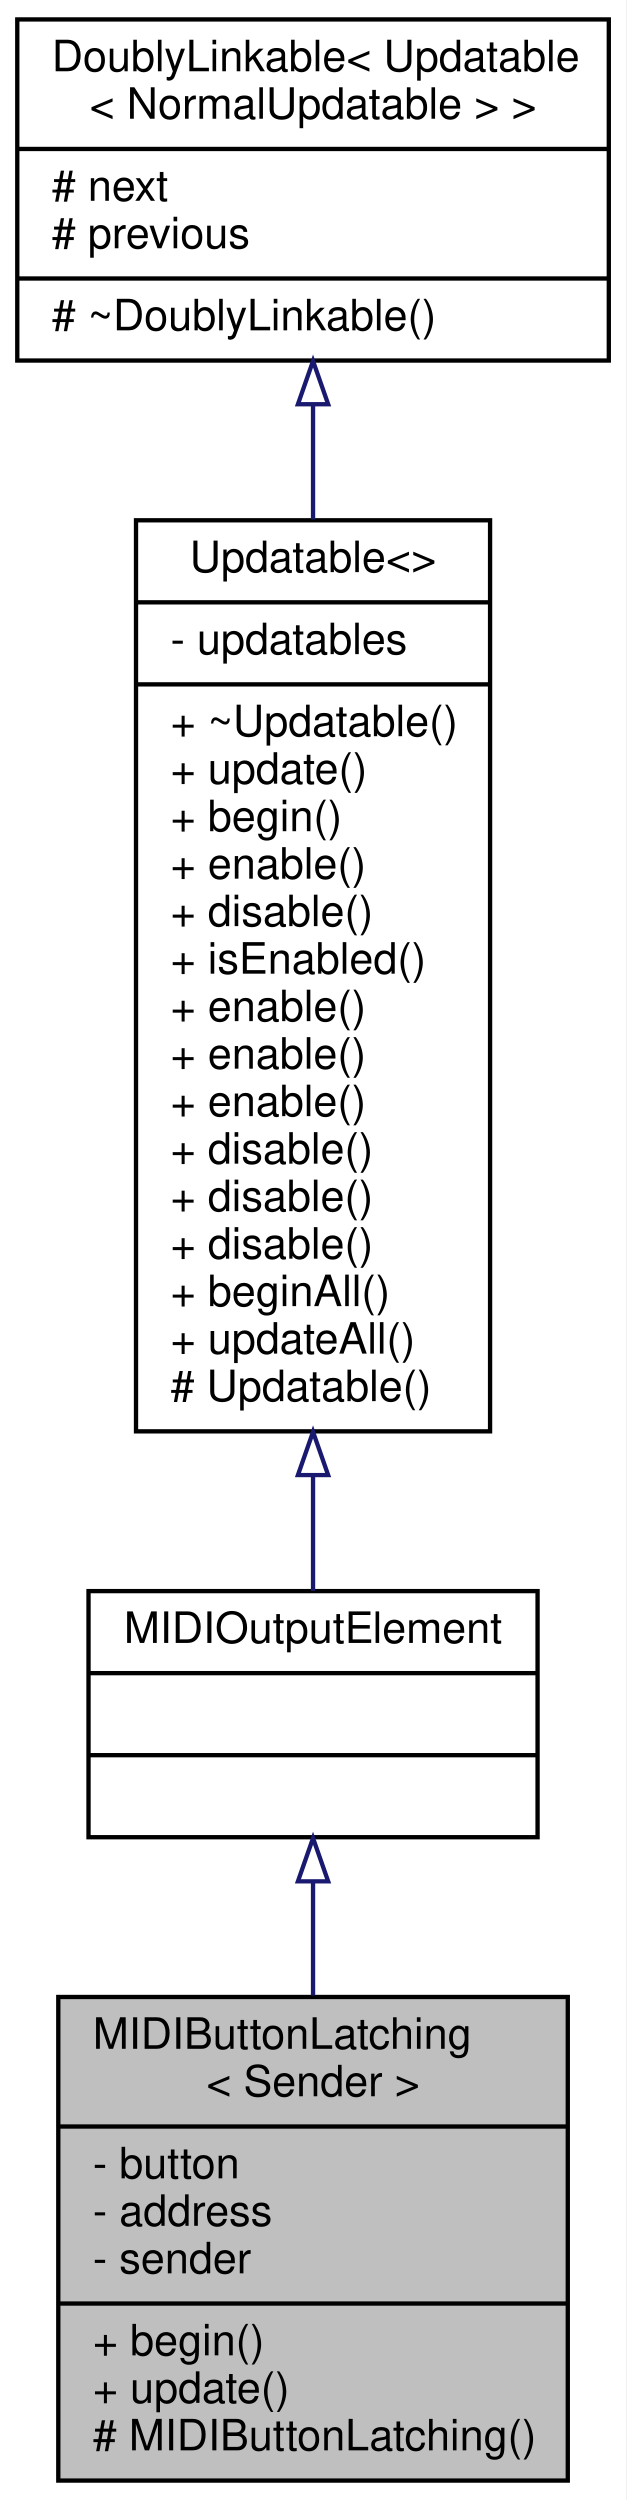
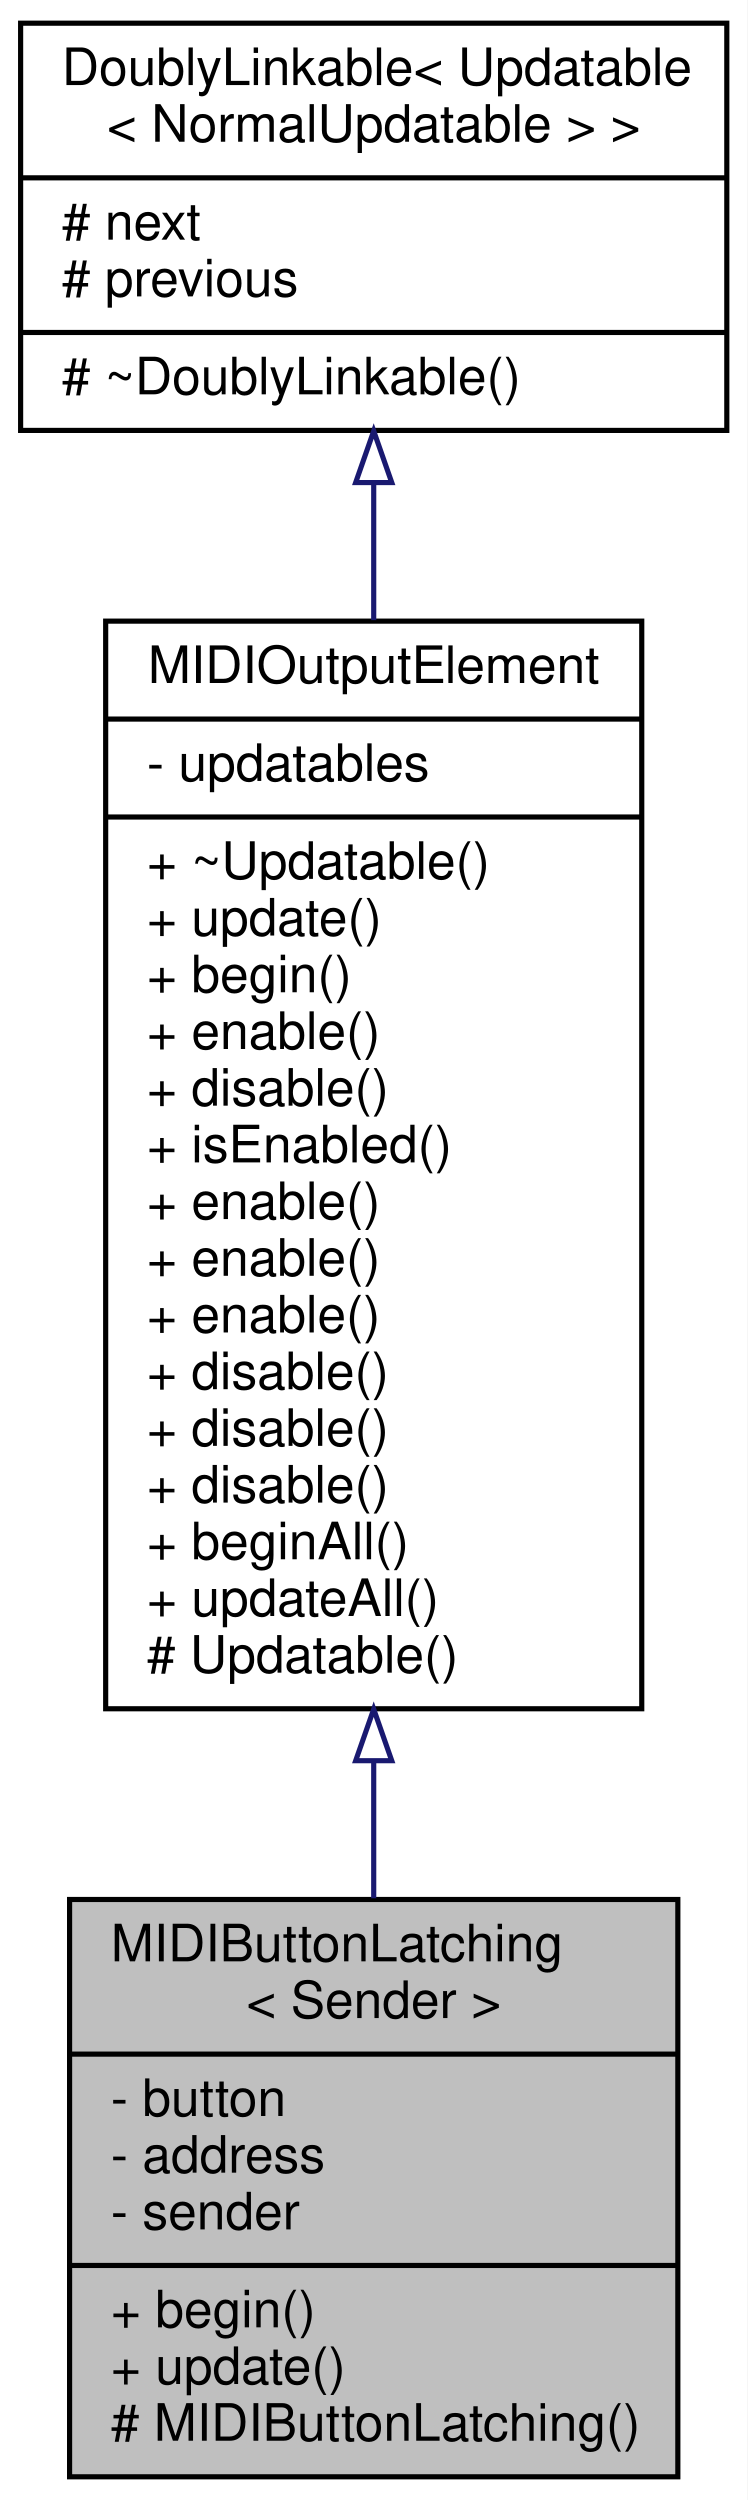
- <svg xmlns="http://www.w3.org/2000/svg" xmlns:xlink="http://www.w3.org/1999/xlink" width="145pt" height="579pt" viewBox="0.00 0.00 145.00 579.00">
-   <g id="graph0" class="graph" transform="scale(1 1) rotate(0) translate(4 575)">
-     <polygon fill="white" stroke="none" points="-4,4 -4,-575 141,-575 141,4 -4,4" />
+ <svg xmlns="http://www.w3.org/2000/svg" xmlns:xlink="http://www.w3.org/1999/xlink" width="145pt" height="485pt" viewBox="0.00 0.00 145.00 485.00">
+   <g id="graph0" class="graph" transform="scale(1 1) rotate(0) translate(4 481)">
+     <polygon fill="white" stroke="none" points="-4,4 -4,-481 141,-481 141,4 -4,4" />
    <g id="node1" class="node">
      <g id="a_node1">
        <a xlink:title="A class for latching buttons and switches that send MIDI events.">
          <polygon fill="#bfbfbf" stroke="black" points="9.5,-0.5 9.5,-112.5 127.5,-112.5 127.5,-0.5 9.5,-0.5" />
          <text text-anchor="start" x="17.5" y="-100.5" font-family="Helvetica,sans-Serif" font-size="10.00">MIDIButtonLatching</text>
          <text text-anchor="middle" x="68.5" y="-89.5" font-family="Helvetica,sans-Serif" font-size="10.00">&lt; Sender &gt;</text>
          <polyline fill="none" stroke="black" points="9.5,-82.5 127.5,-82.5 " />
          <text text-anchor="start" x="17.5" y="-70.5" font-family="Helvetica,sans-Serif" font-size="10.00">- button</text>
          <text text-anchor="start" x="17.5" y="-59.5" font-family="Helvetica,sans-Serif" font-size="10.00">- address</text>
          <text text-anchor="start" x="17.5" y="-48.5" font-family="Helvetica,sans-Serif" font-size="10.00">- sender</text>
          <polyline fill="none" stroke="black" points="9.5,-41.5 127.5,-41.5 " />
          <text text-anchor="start" x="17.5" y="-29.5" font-family="Helvetica,sans-Serif" font-size="10.00">+ begin()</text>
          <text text-anchor="start" x="17.5" y="-18.5" font-family="Helvetica,sans-Serif" font-size="10.00">+ update()</text>
          <text text-anchor="start" x="17.5" y="-7.5" font-family="Helvetica,sans-Serif" font-size="10.00"># MIDIButtonLatching()</text>
        </a>
      </g>
    </g>
    <g id="node2" class="node">
      <g id="a_node2">
-         <a xlink:href="../../dc/dc9/structMIDIOutputElement.html" target="_top" xlink:title=" ">
-           <polygon fill="white" stroke="black" points="16.5,-149.5 16.5,-206.5 120.5,-206.5 120.5,-149.5 16.5,-149.5" />
-           <text text-anchor="middle" x="68.5" y="-194.5" font-family="Helvetica,sans-Serif" font-size="10.00">MIDIOutputElement</text>
-           <polyline fill="none" stroke="black" points="16.5,-187.5 120.5,-187.5 " />
-           <text text-anchor="middle" x="68.5" y="-175.5" font-family="Helvetica,sans-Serif" font-size="10.00"> </text>
-           <polyline fill="none" stroke="black" points="16.5,-168.5 120.5,-168.5 " />
-           <text text-anchor="middle" x="68.5" y="-156.5" font-family="Helvetica,sans-Serif" font-size="10.00"> </text>
+         <a xlink:href="../../d5/de0/classUpdatable.html" target="_top" xlink:title=" ">
+           <polygon fill="white" stroke="black" points="16.5,-149.5 16.5,-360.5 120.5,-360.5 120.5,-149.5 16.5,-149.5" />
+           <text text-anchor="middle" x="68.5" y="-348.5" font-family="Helvetica,sans-Serif" font-size="10.00">MIDIOutputElement</text>
+           <polyline fill="none" stroke="black" points="16.5,-341.5 120.5,-341.5 " />
+           <text text-anchor="start" x="24.5" y="-329.5" font-family="Helvetica,sans-Serif" font-size="10.00">- updatables</text>
+           <polyline fill="none" stroke="black" points="16.5,-322.5 120.5,-322.5 " />
+           <text text-anchor="start" x="24.5" y="-310.5" font-family="Helvetica,sans-Serif" font-size="10.00">+ ~Updatable()</text>
+           <text text-anchor="start" x="24.5" y="-299.5" font-family="Helvetica,sans-Serif" font-size="10.00">+ update()</text>
+           <text text-anchor="start" x="24.5" y="-288.5" font-family="Helvetica,sans-Serif" font-size="10.00">+ begin()</text>
+           <text text-anchor="start" x="24.5" y="-277.5" font-family="Helvetica,sans-Serif" font-size="10.00">+ enable()</text>
+           <text text-anchor="start" x="24.5" y="-266.5" font-family="Helvetica,sans-Serif" font-size="10.00">+ disable()</text>
+           <text text-anchor="start" x="24.5" y="-255.5" font-family="Helvetica,sans-Serif" font-size="10.00">+ isEnabled()</text>
+           <text text-anchor="start" x="24.5" y="-244.5" font-family="Helvetica,sans-Serif" font-size="10.00">+ enable()</text>
+           <text text-anchor="start" x="24.5" y="-233.5" font-family="Helvetica,sans-Serif" font-size="10.00">+ enable()</text>
+           <text text-anchor="start" x="24.5" y="-222.5" font-family="Helvetica,sans-Serif" font-size="10.00">+ enable()</text>
+           <text text-anchor="start" x="24.5" y="-211.5" font-family="Helvetica,sans-Serif" font-size="10.00">+ disable()</text>
+           <text text-anchor="start" x="24.5" y="-200.5" font-family="Helvetica,sans-Serif" font-size="10.00">+ disable()</text>
+           <text text-anchor="start" x="24.5" y="-189.5" font-family="Helvetica,sans-Serif" font-size="10.00">+ disable()</text>
+           <text text-anchor="start" x="24.5" y="-178.5" font-family="Helvetica,sans-Serif" font-size="10.00">+ beginAll()</text>
+           <text text-anchor="start" x="24.5" y="-167.5" font-family="Helvetica,sans-Serif" font-size="10.00">+ updateAll()</text>
+           <text text-anchor="start" x="24.5" y="-156.5" font-family="Helvetica,sans-Serif" font-size="10.00"># Updatable()</text>
        </a>
      </g>
    </g>
    <g id="edge1" class="edge">
-       <path fill="none" stroke="midnightblue" d="M68.5,-139.108C68.5,-130.748 68.5,-121.725 68.5,-112.834" />
-       <polygon fill="none" stroke="midnightblue" points="65,-139.284 68.5,-149.284 72,-139.284 65,-139.284" />
+       <path fill="none" stroke="midnightblue" d="M68.5,-139.388C68.5,-130.198 68.5,-121.204 68.5,-112.741" />
+       <polygon fill="none" stroke="midnightblue" points="65,-139.421 68.5,-149.421 72,-139.421 65,-139.421" />
    </g>
    <g id="node3" class="node">
      <g id="a_node3">
-         <a xlink:href="../../d5/de0/classUpdatable.html" target="_top" xlink:title=" ">
-           <polygon fill="white" stroke="black" points="27.5,-243.5 27.5,-454.5 109.5,-454.5 109.5,-243.5 27.5,-243.5" />
-           <text text-anchor="middle" x="68.5" y="-442.5" font-family="Helvetica,sans-Serif" font-size="10.00">Updatable&lt;&gt;</text>
-           <polyline fill="none" stroke="black" points="27.5,-435.5 109.5,-435.5 " />
-           <text text-anchor="start" x="35.5" y="-423.5" font-family="Helvetica,sans-Serif" font-size="10.00">- updatables</text>
-           <polyline fill="none" stroke="black" points="27.5,-416.5 109.5,-416.5 " />
-           <text text-anchor="start" x="35.5" y="-404.5" font-family="Helvetica,sans-Serif" font-size="10.00">+ ~Updatable()</text>
-           <text text-anchor="start" x="35.5" y="-393.5" font-family="Helvetica,sans-Serif" font-size="10.00">+ update()</text>
-           <text text-anchor="start" x="35.5" y="-382.5" font-family="Helvetica,sans-Serif" font-size="10.00">+ begin()</text>
-           <text text-anchor="start" x="35.5" y="-371.5" font-family="Helvetica,sans-Serif" font-size="10.00">+ enable()</text>
-           <text text-anchor="start" x="35.5" y="-360.5" font-family="Helvetica,sans-Serif" font-size="10.00">+ disable()</text>
-           <text text-anchor="start" x="35.5" y="-349.5" font-family="Helvetica,sans-Serif" font-size="10.00">+ isEnabled()</text>
-           <text text-anchor="start" x="35.5" y="-338.5" font-family="Helvetica,sans-Serif" font-size="10.00">+ enable()</text>
-           <text text-anchor="start" x="35.5" y="-327.5" font-family="Helvetica,sans-Serif" font-size="10.00">+ enable()</text>
-           <text text-anchor="start" x="35.5" y="-316.5" font-family="Helvetica,sans-Serif" font-size="10.00">+ enable()</text>
-           <text text-anchor="start" x="35.5" y="-305.5" font-family="Helvetica,sans-Serif" font-size="10.00">+ disable()</text>
-           <text text-anchor="start" x="35.5" y="-294.5" font-family="Helvetica,sans-Serif" font-size="10.00">+ disable()</text>
-           <text text-anchor="start" x="35.5" y="-283.5" font-family="Helvetica,sans-Serif" font-size="10.00">+ disable()</text>
-           <text text-anchor="start" x="35.5" y="-272.5" font-family="Helvetica,sans-Serif" font-size="10.00">+ beginAll()</text>
-           <text text-anchor="start" x="35.5" y="-261.5" font-family="Helvetica,sans-Serif" font-size="10.00">+ updateAll()</text>
-           <text text-anchor="start" x="35.5" y="-250.5" font-family="Helvetica,sans-Serif" font-size="10.00"># Updatable()</text>
+         <a xlink:href="../../d4/d23/classDoublyLinkable.html" target="_top" xlink:title=" ">
+           <polygon fill="white" stroke="black" points="0,-397.5 0,-476.5 137,-476.5 137,-397.5 0,-397.5" />
+           <text text-anchor="start" x="8" y="-464.5" font-family="Helvetica,sans-Serif" font-size="10.00">DoublyLinkable&lt; Updatable</text>
+           <text text-anchor="middle" x="68.5" y="-453.5" font-family="Helvetica,sans-Serif" font-size="10.00">&lt; NormalUpdatable &gt; &gt;</text>
+           <polyline fill="none" stroke="black" points="0,-446.5 137,-446.5 " />
+           <text text-anchor="start" x="8" y="-434.5" font-family="Helvetica,sans-Serif" font-size="10.00"># next</text>
+           <text text-anchor="start" x="8" y="-423.5" font-family="Helvetica,sans-Serif" font-size="10.00"># previous</text>
+           <polyline fill="none" stroke="black" points="0,-416.5 137,-416.5 " />
+           <text text-anchor="start" x="8" y="-404.5" font-family="Helvetica,sans-Serif" font-size="10.00"># ~DoublyLinkable()</text>
        </a>
      </g>
    </g>
    <g id="edge2" class="edge">
-       <path fill="none" stroke="midnightblue" d="M68.5,-233.099C68.5,-223.428 68.5,-214.37 68.5,-206.535" />
-       <polygon fill="none" stroke="midnightblue" points="65,-233.374 68.5,-243.374 72,-233.374 65,-233.374" />
-     </g>
-     <g id="node4" class="node">
-       <g id="a_node4">
-         <a xlink:href="../../d4/d23/classDoublyLinkable.html" target="_top" xlink:title=" ">
-           <polygon fill="white" stroke="black" points="0,-491.5 0,-570.5 137,-570.5 137,-491.5 0,-491.5" />
-           <text text-anchor="start" x="8" y="-558.5" font-family="Helvetica,sans-Serif" font-size="10.00">DoublyLinkable&lt; Updatable</text>
-           <text text-anchor="middle" x="68.5" y="-547.5" font-family="Helvetica,sans-Serif" font-size="10.00">&lt; NormalUpdatable &gt; &gt;</text>
-           <polyline fill="none" stroke="black" points="0,-540.5 137,-540.5 " />
-           <text text-anchor="start" x="8" y="-528.5" font-family="Helvetica,sans-Serif" font-size="10.00"># next</text>
-           <text text-anchor="start" x="8" y="-517.5" font-family="Helvetica,sans-Serif" font-size="10.00"># previous</text>
-           <polyline fill="none" stroke="black" points="0,-510.5 137,-510.5 " />
-           <text text-anchor="start" x="8" y="-498.5" font-family="Helvetica,sans-Serif" font-size="10.00"># ~DoublyLinkable()</text>
-         </a>
-       </g>
-     </g>
-     <g id="edge3" class="edge">
-       <path fill="none" stroke="midnightblue" d="M68.5,-481.16C68.5,-472.809 68.5,-463.856 68.5,-454.694" />
-       <polygon fill="none" stroke="midnightblue" points="65,-481.385 68.5,-491.385 72,-481.386 65,-481.385" />
+       <path fill="none" stroke="midnightblue" d="M68.5,-387.16C68.5,-378.809 68.5,-369.856 68.5,-360.694" />
+       <polygon fill="none" stroke="midnightblue" points="65,-387.385 68.5,-397.385 72,-387.386 65,-387.385" />
    </g>
  </g>
</svg>
